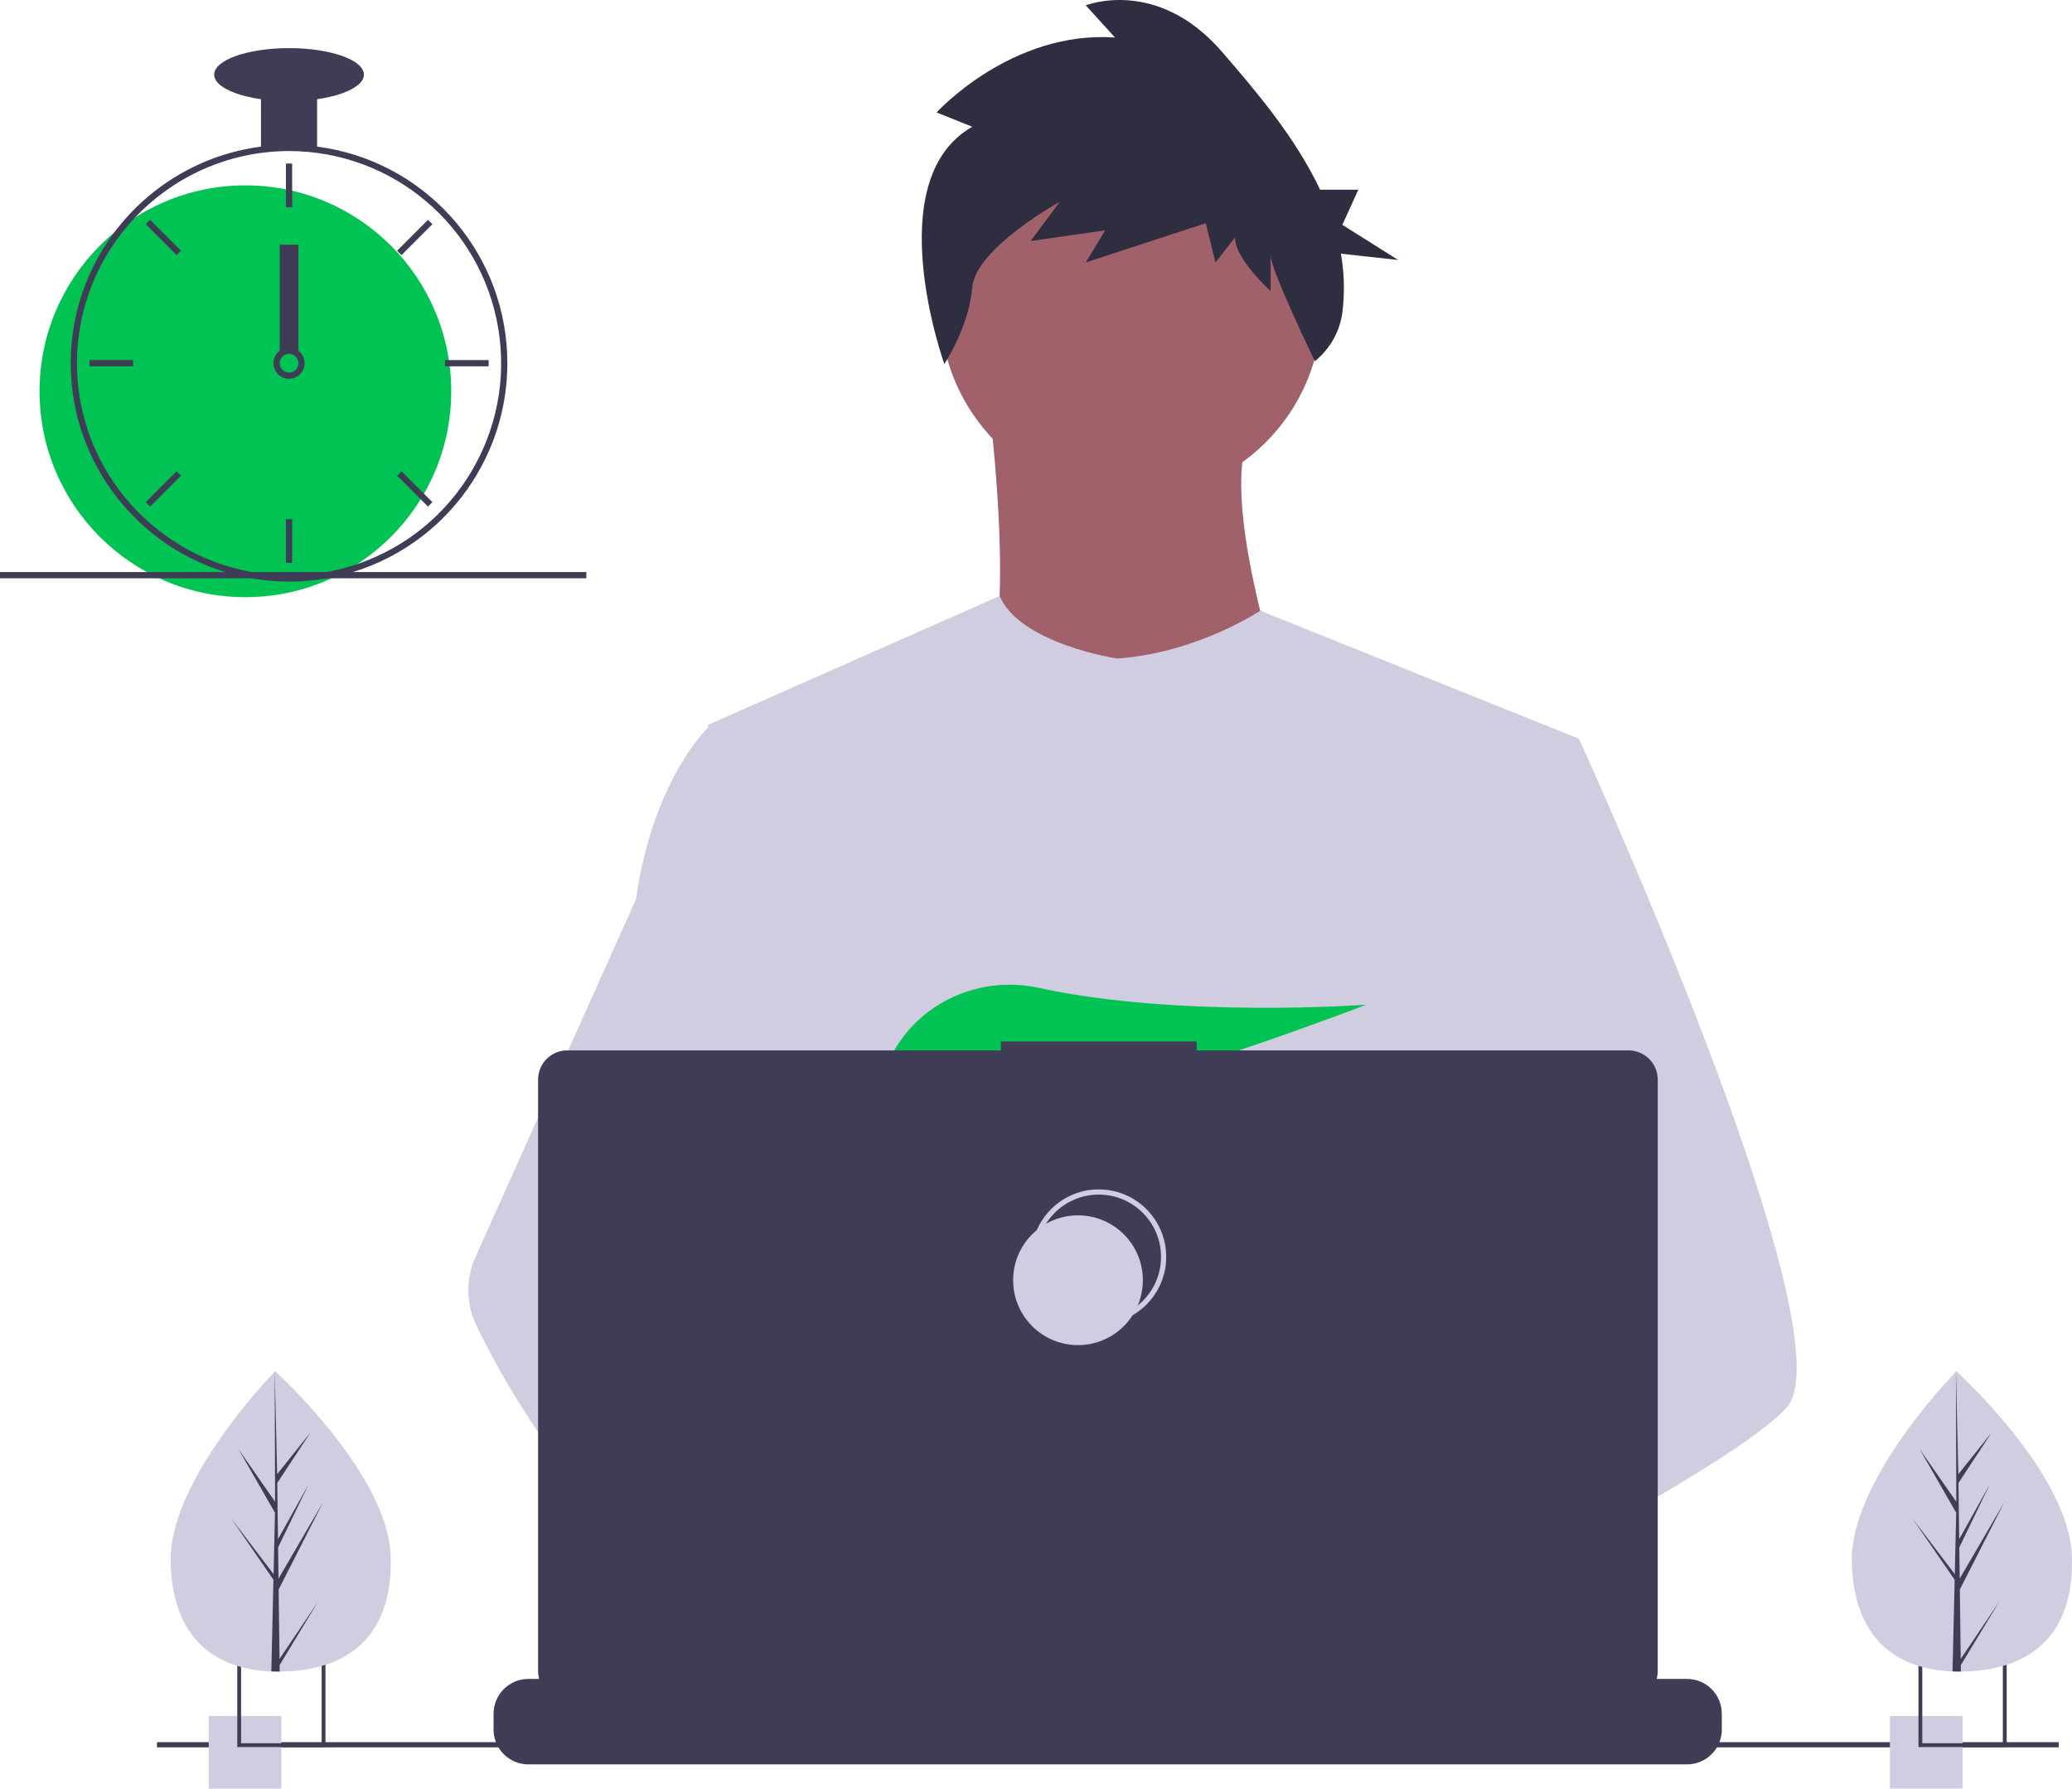
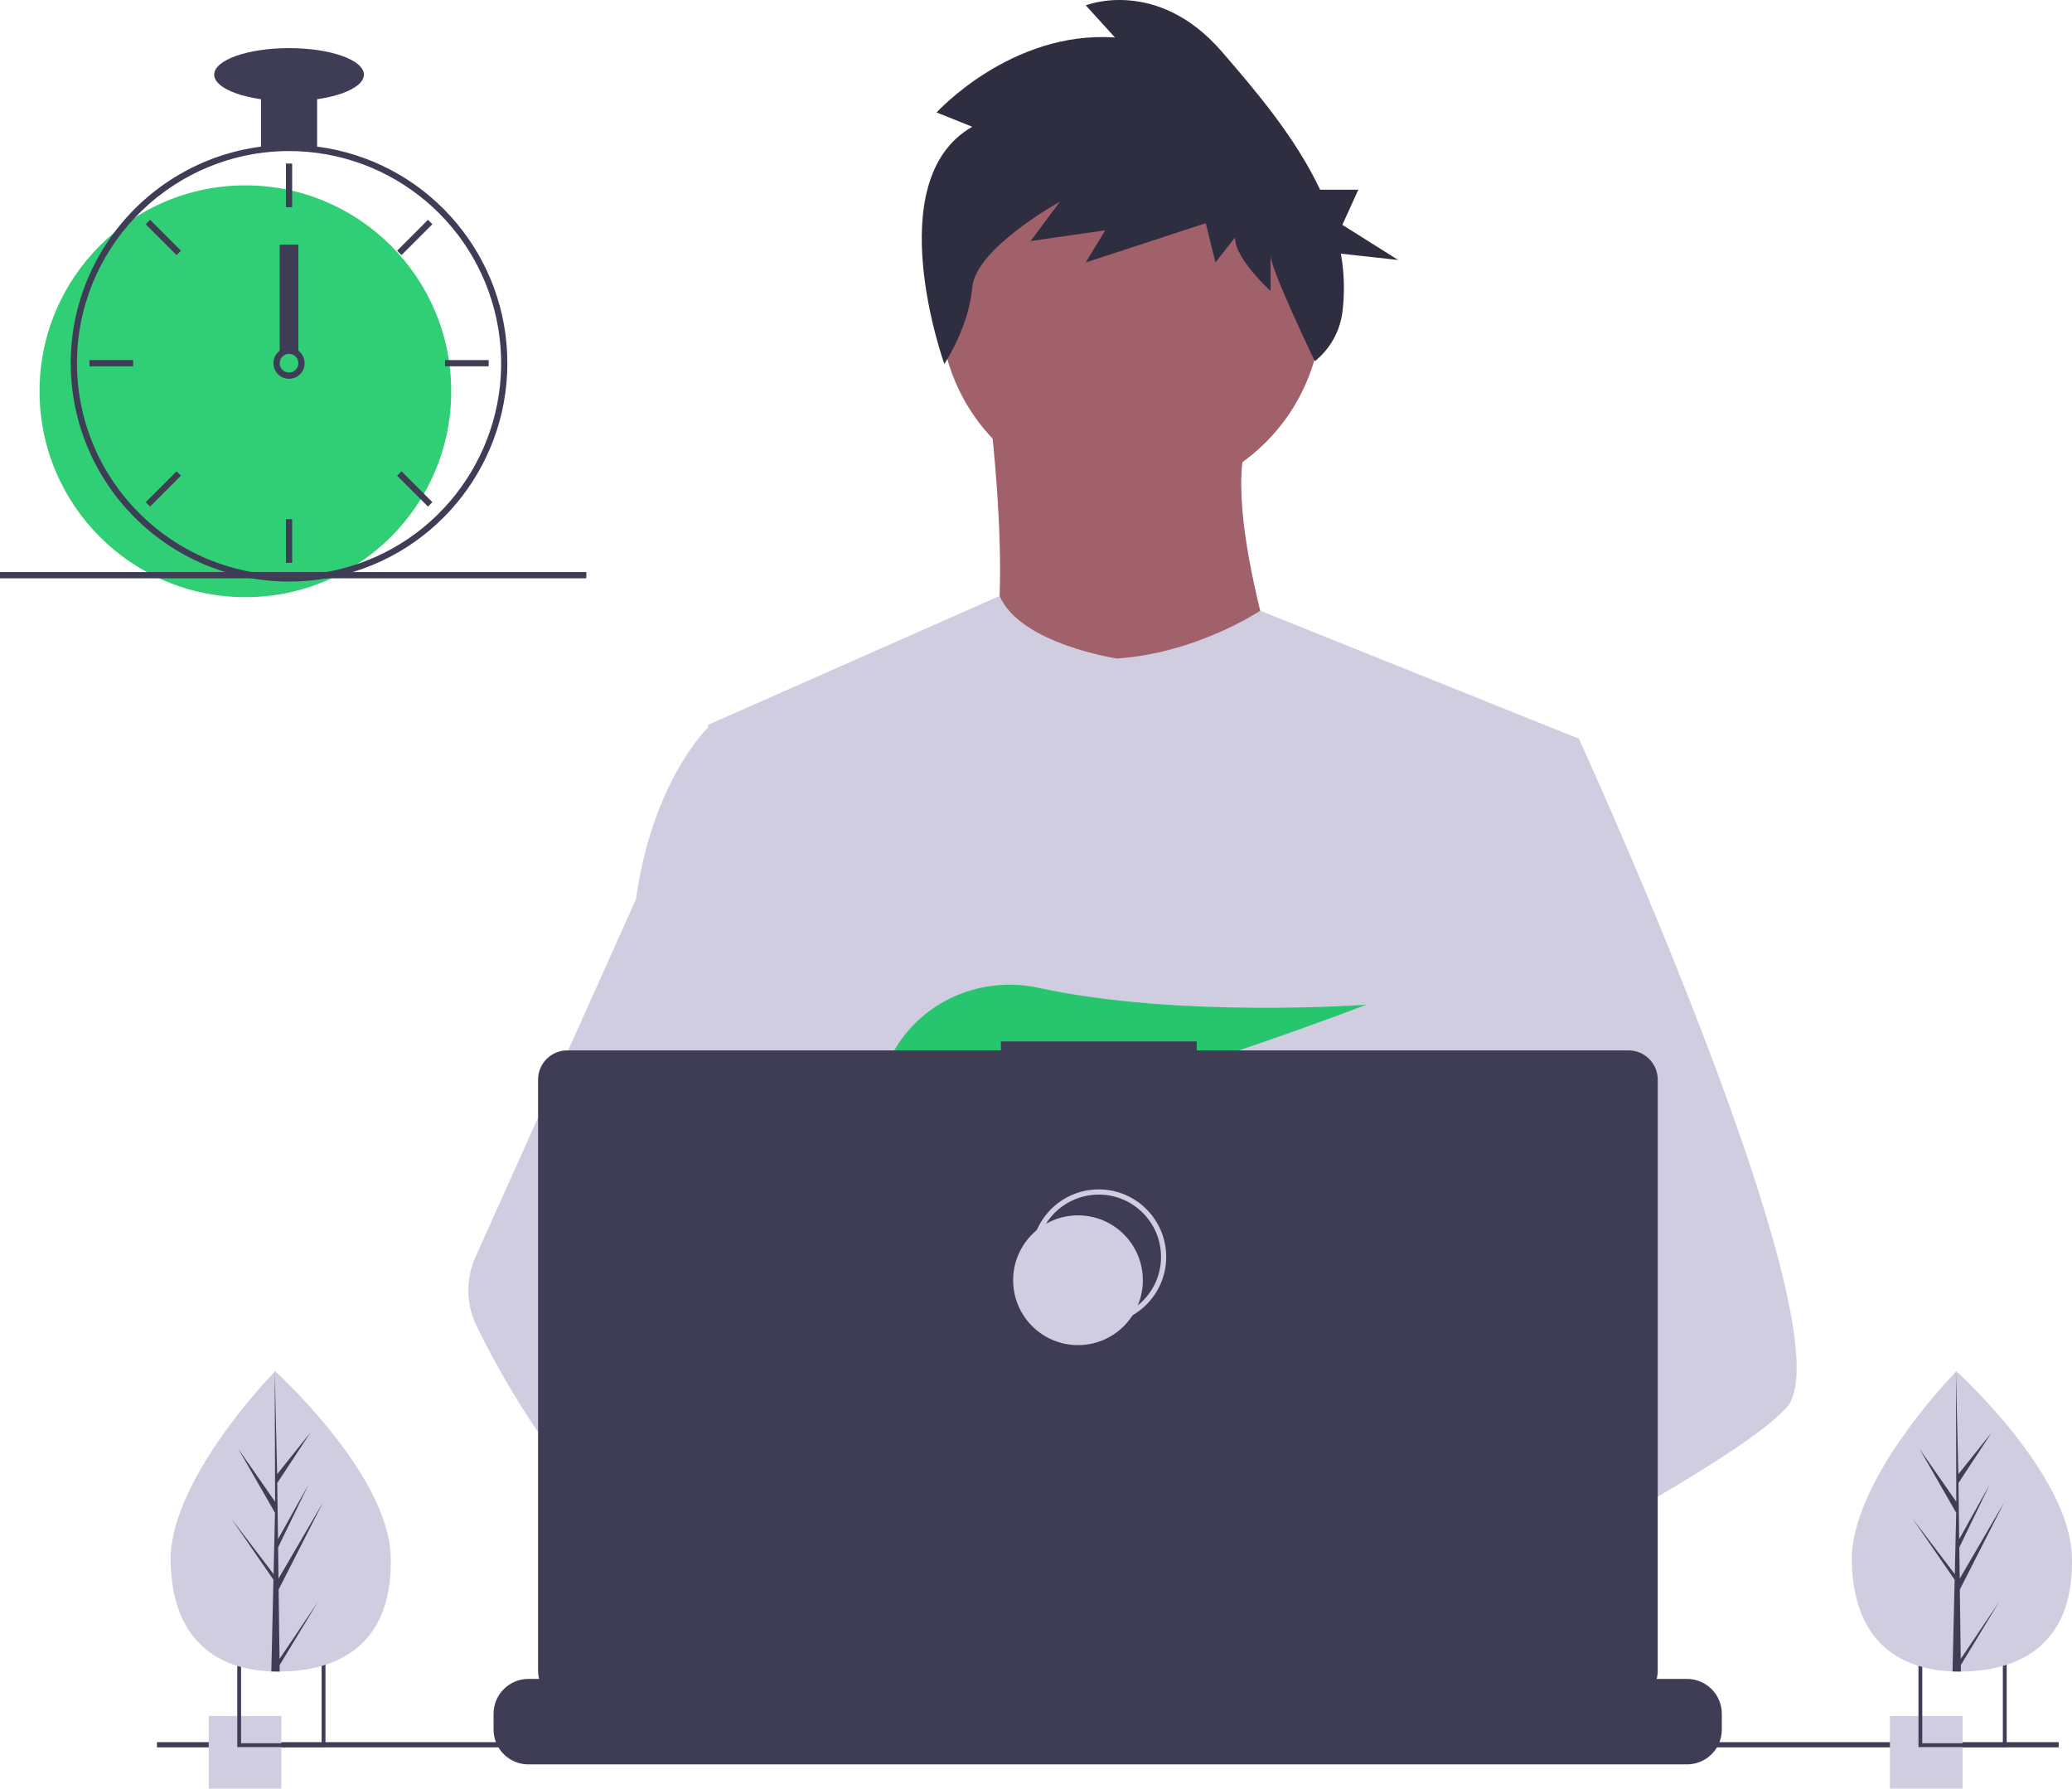
<svg xmlns="http://www.w3.org/2000/svg" data-name="Layer 1" width="798.627" height="689.223" viewBox="0 0 798.627 689.223">
  <circle cx="435.922" cy="118.405" r="73.536" fill="#a0616a" />
  <path d="M581.722,260.562s13.855,104.443-7.46,116.166,126.823,12.789,126.823,12.789S668.047,298.928,682.968,271.219Z" transform="translate(-200.6864 -105.3887)" fill="#a0616a" />
  <path d="M809.257,390.045l-12.32,56.1-26.05,118.69-.78,6.5-8.99,75.25-5.98,49.99-4.01,33.58c-24.38,12.53-42.05,21.18-42.05,21.18s-1.52-7.62-3.97-17.37c-17.11,5.13-48.77,13.64-75.6,15.34,9.77,10.89,14.26,21.12,8.17,28.67-18.38,22.76-94.26-24.92-120.8-42.7a71.841,71.841,0,0,0-.7,12.86l-20.31-15.62,2.01-35.94,3.39-60.81,4.26-76.26a80.064,80.064,0,0,1-3.37-10.03c-6.22-22.12-13.77-66.29-19.56-103.33-4.66-29.81-8.16-55-8.9-60.36-.1-.7-.15-1.06-.15-1.06l112.43-49.68c7.99,18.53,45.3,24.1,45.3,24.1,30.91-2.13,55.14-18.43,55.14-18.43Z" transform="translate(-200.6864 -105.3887)" fill="#d0cde1" />
  <path d="M717.607,730.025s-4.76,1.63-12.5,3.94c-17.11,5.13-48.77,13.64-75.6,15.34-23.1,1.48-42.62-2.08-46.19-17.15-1.53-6.48.64-11.81,5.37-16.19,14.12-13.09,51-17.78,80.25-19.39,8.26-.45,15.9-.66,22.26-.74,10.8-.14,17.88.08,17.88.08l.17.66Z" transform="translate(-200.6864 -105.3887)" fill="#a0616a" />
  <path d="M575.433,154.235,561.683,148.731s28.749-31.651,68.747-28.898l-11.25-12.385s27.499-11.009,52.498,17.89c13.141,15.191,28.346,33.048,37.825,53.163h14.725l-6.146,13.532,21.509,13.532-22.077-2.431a75.617,75.617,0,0,1,.599,22.445A29.041,29.041,0,0,1,707.48,244.576h0s-17.052-35.296-17.052-40.8V217.537s-13.749-12.385-13.749-20.642L669.179,206.528l-3.75-15.137-46.248,15.137,7.5-12.385-28.749,4.128,11.25-15.137s-32.499,17.89-33.749,33.027c-1.25,15.137-10.762,29.481-10.762,29.481S539.184,174.877,575.433,154.235Z" transform="translate(-200.6864 -105.3887)" fill="#2f2e41" />
  <path d="M889.187,647.955c-7.49,8.12-26.05,20.35-48.55,33.59-8.37,4.92-17.28,9.99-26.37,15.03-21.69,12.03-44.4,23.95-63.14,33.58-24.38,12.53-42.05,21.18-42.05,21.18s-1.52-7.62-3.97-17.37c-3.28-13.05-8.22-29.92-13.37-37.39-.18-.26-.36-.5-.54-.74-1.5-1.97-3.01-3.12-4.5-3.12l74.42-46.13,32.16-19.94-23.17-55.31-29.06-69.38,17.54-55.81,17.63-56.1h33.04s10.94,23.88,24.93,57.18c2.09,4.98,4.25,10.17,6.45,15.53C869.417,532.755,905.297,630.505,889.187,647.955Z" transform="translate(-200.6864 -105.3887)" fill="#d0cde1" />
  <path d="M637.677,777.975c-18.38,22.76-94.26-24.92-120.8-42.7-5.78-3.87-9.22-6.32-9.22-6.32l24.28-32.38,7.69-10.25s6.88,3.65,17.05,9.59c.37.22.74.44,1.12.66,8.77,5.15,19.78,11.88,30.89,19.39,15.33,10.37,30.83,22.2,40.82,33.34C639.277,760.195,643.767,770.425,637.677,777.975Z" transform="translate(-200.6864 -105.3887)" fill="#a0616a" />
  <path d="M556.677,695.915a47.782,47.782,0,0,0-8.1.66c-22.99,3.95-29.77,24.76-31.7,38.7a71.841,71.841,0,0,0-.7,12.86l-20.31-15.62-7.4-5.69c-17.81-6.21-33.68-17.24-47.44-30.25a238.482,238.482,0,0,1-31.95-37.89,334.15,334.15,0,0,1-24.72-42.4,31.184,31.184,0,0,1-.43-26.45l25.15-56.05,36.76-81.92q.405-2.925.89-5.72c7.29-41.8,26.82-60.36,26.82-60.36h14.92l9.98,60.36,12.4,74.99-8.69,28.34-20.08,65.45,19.19,20.84Z" transform="translate(-200.6864 -105.3887)" fill="#d0cde1" />
-   <path d="M573.563,521.195l12.755,14.881c4.739-.904,9.687-1.965,14.784-3.158l-3.663-11.723,8.957,10.45c53.997-13.281,120.927-39.101,120.927-39.101s-72.257,5.298-126.208-6.489c-23.871-5.215-48.431,6.618-58.226,29.002-5.694,13.011-4.799,24.283,15.394,24.283a133.375,133.375,0,0,0,20.353-1.914Z" transform="translate(-200.6864 -105.3887)" fill="#00c354" />
+   <path d="M573.563,521.195l12.755,14.881c4.739-.904,9.687-1.965,14.784-3.158l-3.663-11.723,8.957,10.45c53.997-13.281,120.927-39.101,120.927-39.101s-72.257,5.298-126.208-6.489c-23.871-5.215-48.431,6.618-58.226,29.002-5.694,13.011-4.799,24.283,15.394,24.283a133.375,133.375,0,0,0,20.353-1.914Z" transform="translate(-200.6864 -105.3887)" fill="#00c355ce" />
  <path d="M864.337,765.775v6.07a13.34,13.34,0,0,1-.91,4.87,13.688,13.688,0,0,1-.97,2,13.437,13.437,0,0,1-11.55,6.56h-446.55a13.437,13.437,0,0,1-11.55-6.56,13.682,13.682,0,0,1-.97-2,13.34,13.34,0,0,1-.91-4.87v-6.07a13.426,13.426,0,0,1,13.43-13.43h25.74v-2.83a.559.559,0,0,1,.56-.56h13.43a.559.559,0,0,1,.56.56v2.83h8.39v-2.83a.559.559,0,0,1,.56-.56h13.43a.559.559,0,0,1,.56.56v2.83h8.4v-2.83a.559.559,0,0,1,.56-.56h13.43a.559.559,0,0,1,.56.56v2.83h8.39v-2.83a.559.559,0,0,1,.56-.56h13.43a.559.559,0,0,1,.56.56v2.83h8.39v-2.83a.559.559,0,0,1,.56-.56h13.43a.559.559,0,0,1,.56.56v2.83h8.4v-2.83a.559.559,0,0,1,.56-.56h13.43a.559.559,0,0,1,.56.56v2.83h8.39v-2.83a.559.559,0,0,1,.56-.56h105.2a.559.559,0,0,1,.56.56v2.83h8.4v-2.83a.559.559,0,0,1,.56-.56h13.43a.566.566,0,0,1,.56.56v2.83h8.39v-2.83a.559.559,0,0,1,.56-.56h13.43a.559.559,0,0,1,.56.56v2.83h8.39v-2.83a.559.559,0,0,1,.56-.56h13.43a.559.559,0,0,1,.56.56v2.83h8.4v-2.83a.559.559,0,0,1,.56-.56h13.43a.557.557,0,0,1,.55.56v2.83h8.4v-2.83a.559.559,0,0,1,.56-.56h13.43a.559.559,0,0,1,.56.56v2.83h8.39v-2.83a.559.559,0,0,1,.56-.56h13.43a.559.559,0,0,1,.56.56v2.83h39.17A13.426,13.426,0,0,1,864.337,765.775Z" transform="translate(-200.6864 -105.3887)" fill="#3f3d56" />
  <rect x="60.5" y="671.326" width="733" height="2" fill="#3f3d56" />
  <path d="M828.381,510.145H661.938v-3.431H586.466v3.431h-167.129a11.259,11.259,0,0,0-11.259,11.259V749.315a11.259,11.259,0,0,0,11.259,11.259H828.381a11.259,11.259,0,0,0,11.259-11.259V521.404A11.259,11.259,0,0,0,828.381,510.145Z" transform="translate(-200.6864 -105.3887)" fill="#3f3d56" />
  <circle cx="423.5" cy="484.326" r="25" fill="none" stroke="#d0cde1" stroke-miterlimit="10" stroke-width="2" />
  <circle cx="415.5" cy="493.326" r="25" fill="#d0cde1" />
  <rect x="80.446" y="661.223" width="28" height="28" fill="#d0cde1" />
  <path d="M292.136,744.612v34h34v-34Zm32.52,32.52h-31.05v-31.04h31.05Z" transform="translate(-200.6864 -105.3887)" fill="#3f3d56" />
  <rect x="728.446" y="661.223" width="28" height="28" fill="#d0cde1" />
  <path d="M940.136,744.612v34h34v-34Zm32.52,32.52h-31.05v-31.04h31.05Z" transform="translate(-200.6864 -105.3887)" fill="#3f3d56" />
-   <circle cx="94.58" cy="150.773" r="79.34" fill="#00c354" />
+   <circle cx="94.58" cy="150.773" r="79.34" fill="#00c355ce" />
  <path d="M322.915,161.879a85.755,85.755,0,0,0-21.638,0A84.368,84.368,0,0,0,231.662,220.591a83.223,83.223,0,0,0-3.655,21.662c-.036,1.022-.06,2.056-.06,3.089a84.233,84.233,0,0,0,84.149,84.149c1.791,0,3.582-.06,5.349-.168a83.231,83.231,0,0,0,12.334-1.707,84.159,84.159,0,0,0-6.864-165.737Zm15.519,160.857h-.012a80.908,80.908,0,0,1-20.977,4.171c-1.767.12-3.558.18-5.349.18a81.845,81.845,0,0,1-81.745-81.745c0-1.034.024-2.068.06-3.089a81.856,81.856,0,0,1,81.685-78.655,81.749,81.749,0,0,1,26.339,159.138Z" transform="translate(-200.6864 -105.3887)" fill="#3f3d56" />
  <rect x="110.208" y="63.018" width="2.404" height="16.83" fill="#3f3d56" />
  <rect x="262.442" y="188.476" width="2.404" height="16.83" transform="translate(-262.6894 138.704) rotate(-45)" fill="#3f3d56" />
  <rect x="242.373" y="236.928" width="2.404" height="16.83" transform="translate(-202.4538 383.5287) rotate(-90)" fill="#3f3d56" />
  <rect x="262.442" y="285.379" width="2.404" height="16.83" transform="translate(41.63884 582.5743) rotate(-135)" fill="#3f3d56" />
  <rect x="359.346" y="188.476" width="2.404" height="16.83" transform="translate(275.5851 485.6705) rotate(-135)" fill="#3f3d56" />
  <rect x="379.415" y="236.928" width="2.404" height="16.83" transform="translate(-65.41128 520.5713) rotate(-90)" fill="#3f3d56" />
  <rect x="359.346" y="285.379" width="2.404" height="16.83" transform="translate(-302.8282 235.6077) rotate(-45)" fill="#3f3d56" />
  <rect x="110.208" y="200.06" width="2.404" height="16.83" fill="#3f3d56" />
  <path d="M315.703,240.534a6.011,6.011,0,0,0-7.213,0,6.187,6.187,0,0,0-1.719,2.02,6.011,6.011,0,1,0,8.932-2.02Zm-3.606,8.415a3.617,3.617,0,0,1-3.606-3.606,3.671,3.671,0,0,1,.637-2.044,3.603,3.603,0,1,1,2.969,5.65Z" transform="translate(-200.6864 -105.3887)" fill="#3f3d56" />
  <rect x="100.591" y="35.369" width="21.638" height="21.638" fill="#3f3d56" />
  <ellipse cx="111.41" cy="28.757" rx="28.851" ry="10.218" fill="#3f3d56" />
  <rect x="107.803" y="94.273" width="7.213" height="40.872" fill="#3f3d56" />
  <rect y="220.44" width="226" height="2.404" fill="#3f3d56" />
  <path d="M351.28,705.143c.933,31.95-17.735,43.659-41.163,44.343q-.816.024-1.625.029-1.63.012-3.228-.054c-21.188-.88-37.96-12.127-38.828-41.84-.898-30.75,37.269-70.703,40.133-73.658l.005-.003c.109-.113.164-.169.164-.169S350.347,673.195,351.28,705.143Z" transform="translate(-200.6864 -105.3887)" fill="#d0cde1" />
  <path d="M308.43,744.644l14.882-22.131-14.852,24.512.031,2.49q-1.63.012-3.228-.054L306.002,717.449l-.02-.247.027-.048.071-3.025-16.298-23.663,16.279,21.399.058.639.558-24.186-14.077-24.533,14.117,20.284-.147-50.108 0-.167.005.164.934,39.491,12.829-16.041-12.787,19.444.28,21.634,11.806-21.114-11.762,24.295.156,12.03,17.169-29.411-17.117,33.608Z" transform="translate(-200.6864 -105.3887)" fill="#3f3d56" />
  <path d="M999.28,705.143c.933,31.95-17.735,43.659-41.163,44.343q-.816.024-1.625.029-1.63.012-3.228-.054c-21.188-.88-37.96-12.127-38.828-41.84-.898-30.75,37.269-70.703,40.133-73.658l.005-.003c.109-.113.164-.169.164-.169S998.347,673.195,999.28,705.143Z" transform="translate(-200.6864 -105.3887)" fill="#d0cde1" />
  <path d="M956.43,744.644l14.882-22.131-14.852,24.512.031,2.49q-1.63.012-3.228-.054L954.002,717.449l-.02-.247.027-.048.071-3.025-16.298-23.663,16.279,21.399.058.639.558-24.186-14.077-24.533,14.117,20.284-.147-50.108 0-.167.005.164.934,39.491,12.829-16.041-12.787,19.444.28,21.634,11.806-21.114-11.762,24.295.156,12.03,17.169-29.411-17.117,33.608Z" transform="translate(-200.6864 -105.3887)" fill="#3f3d56" />
</svg>
